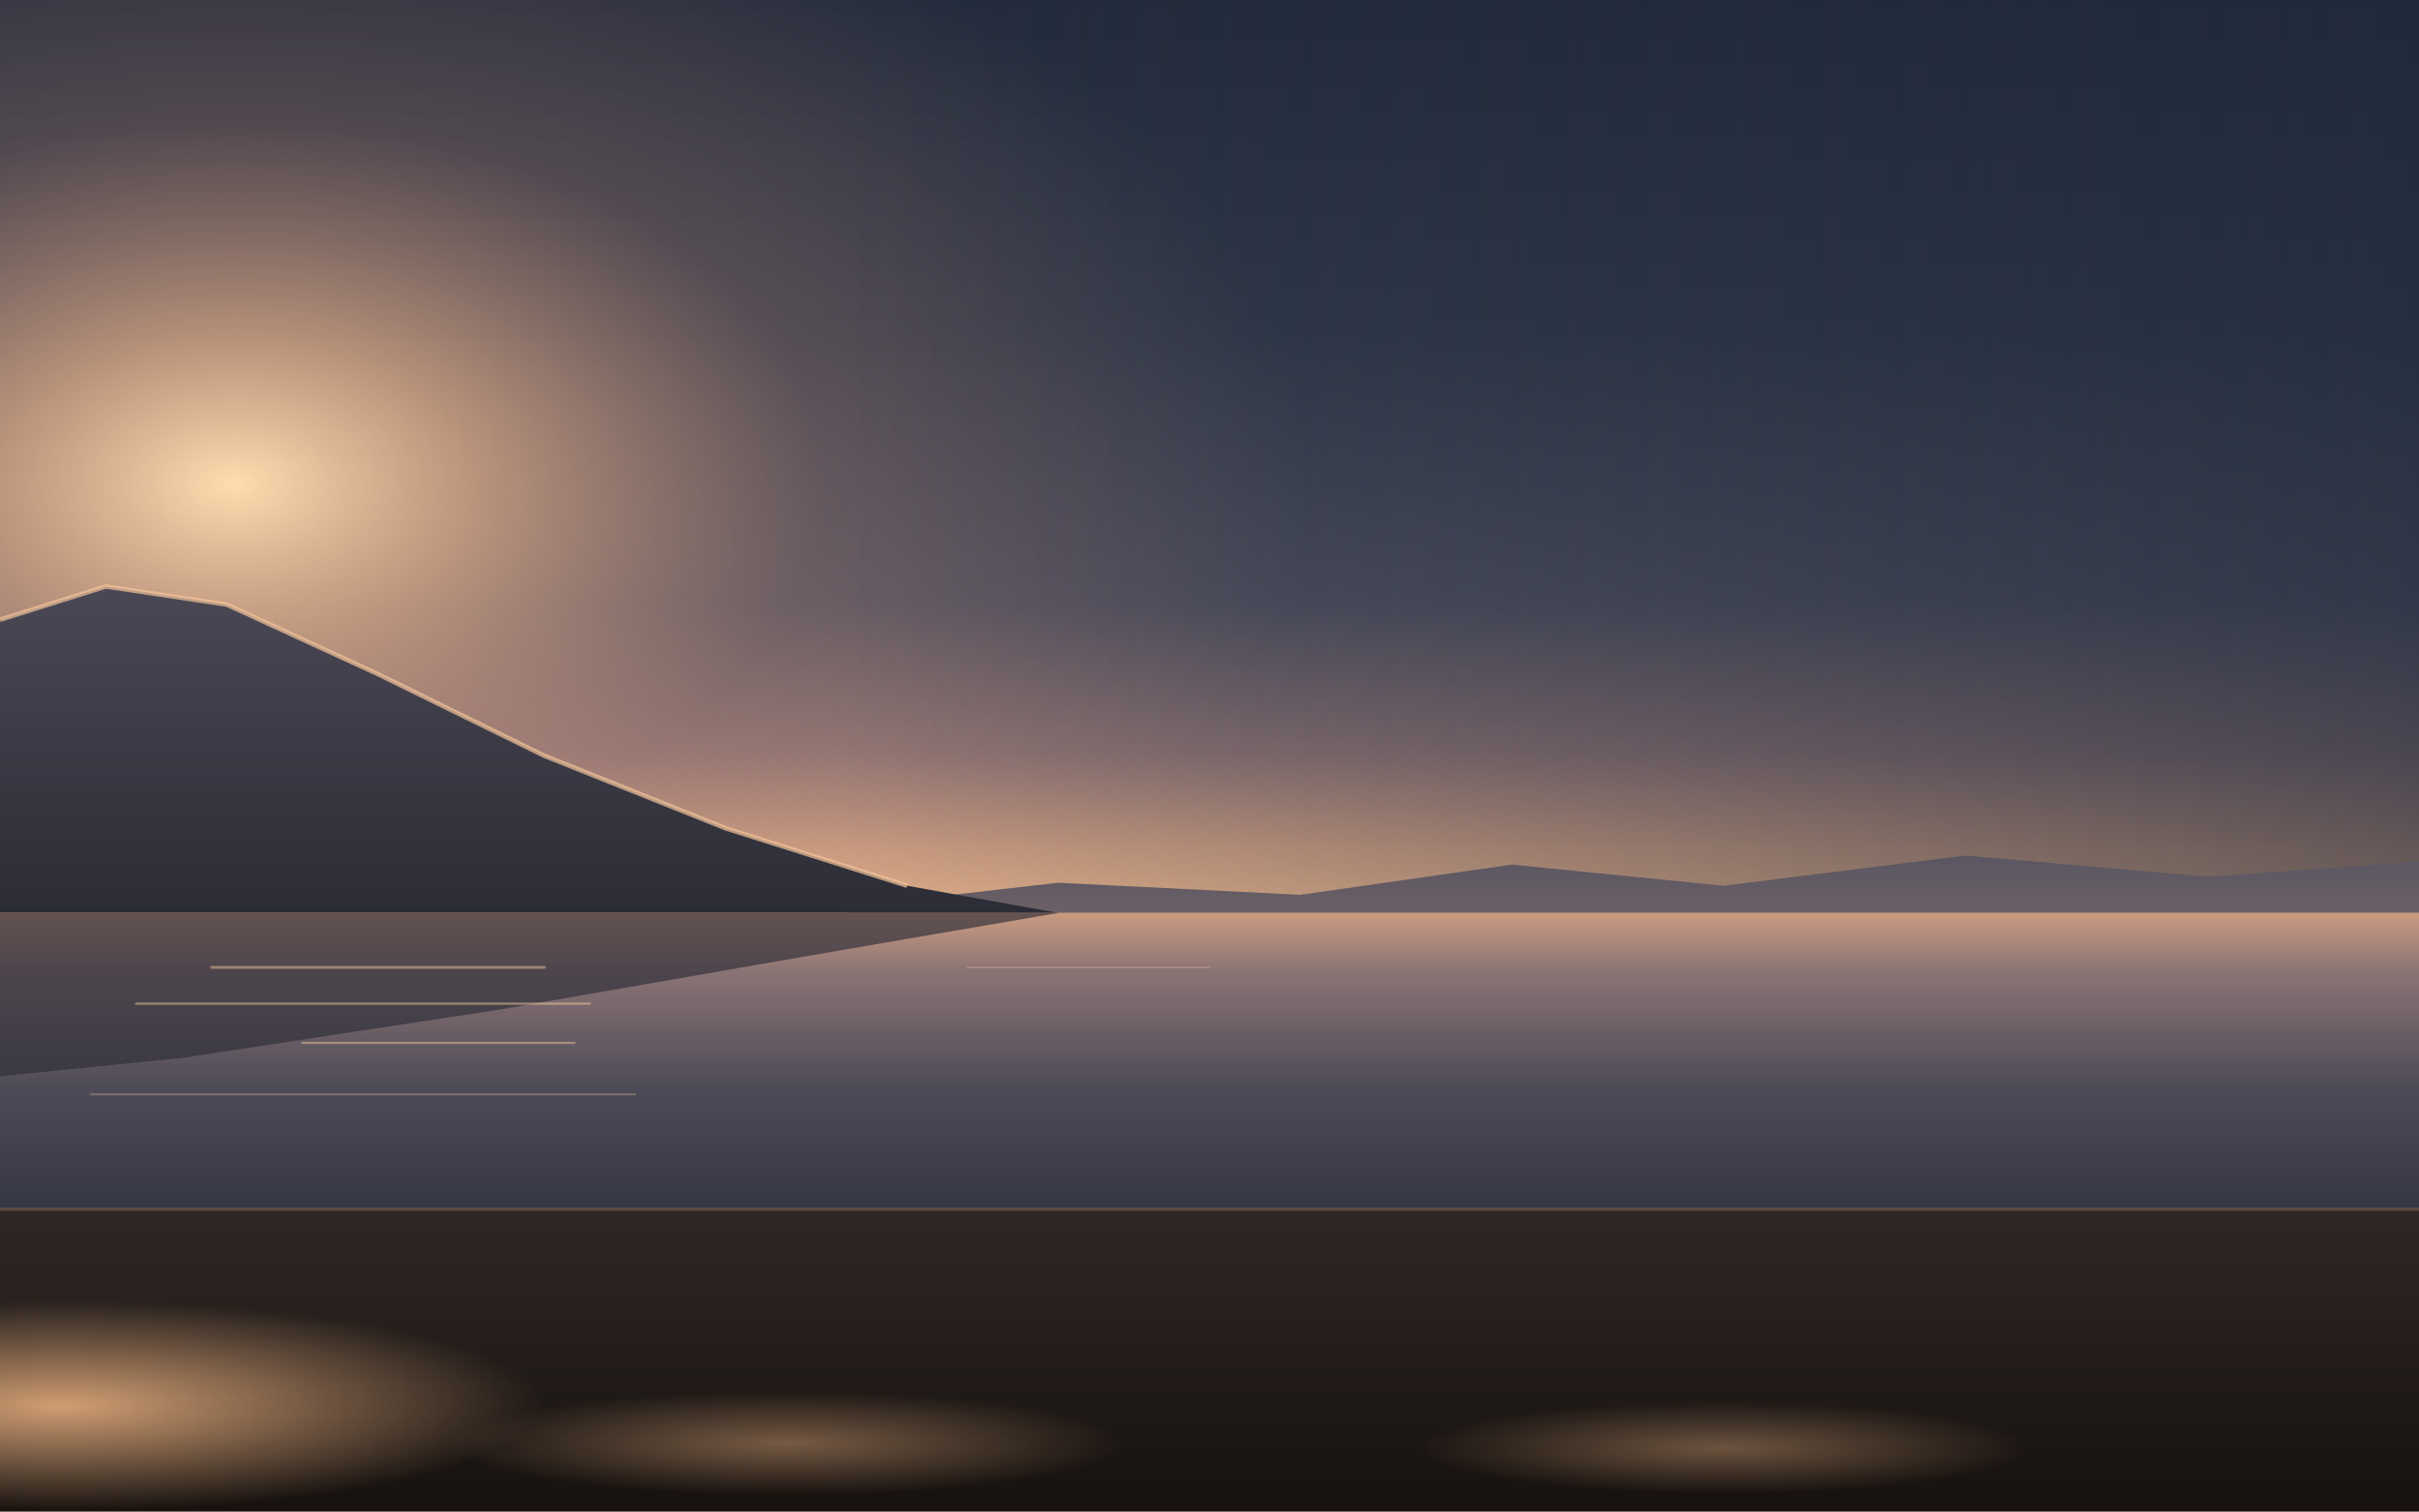
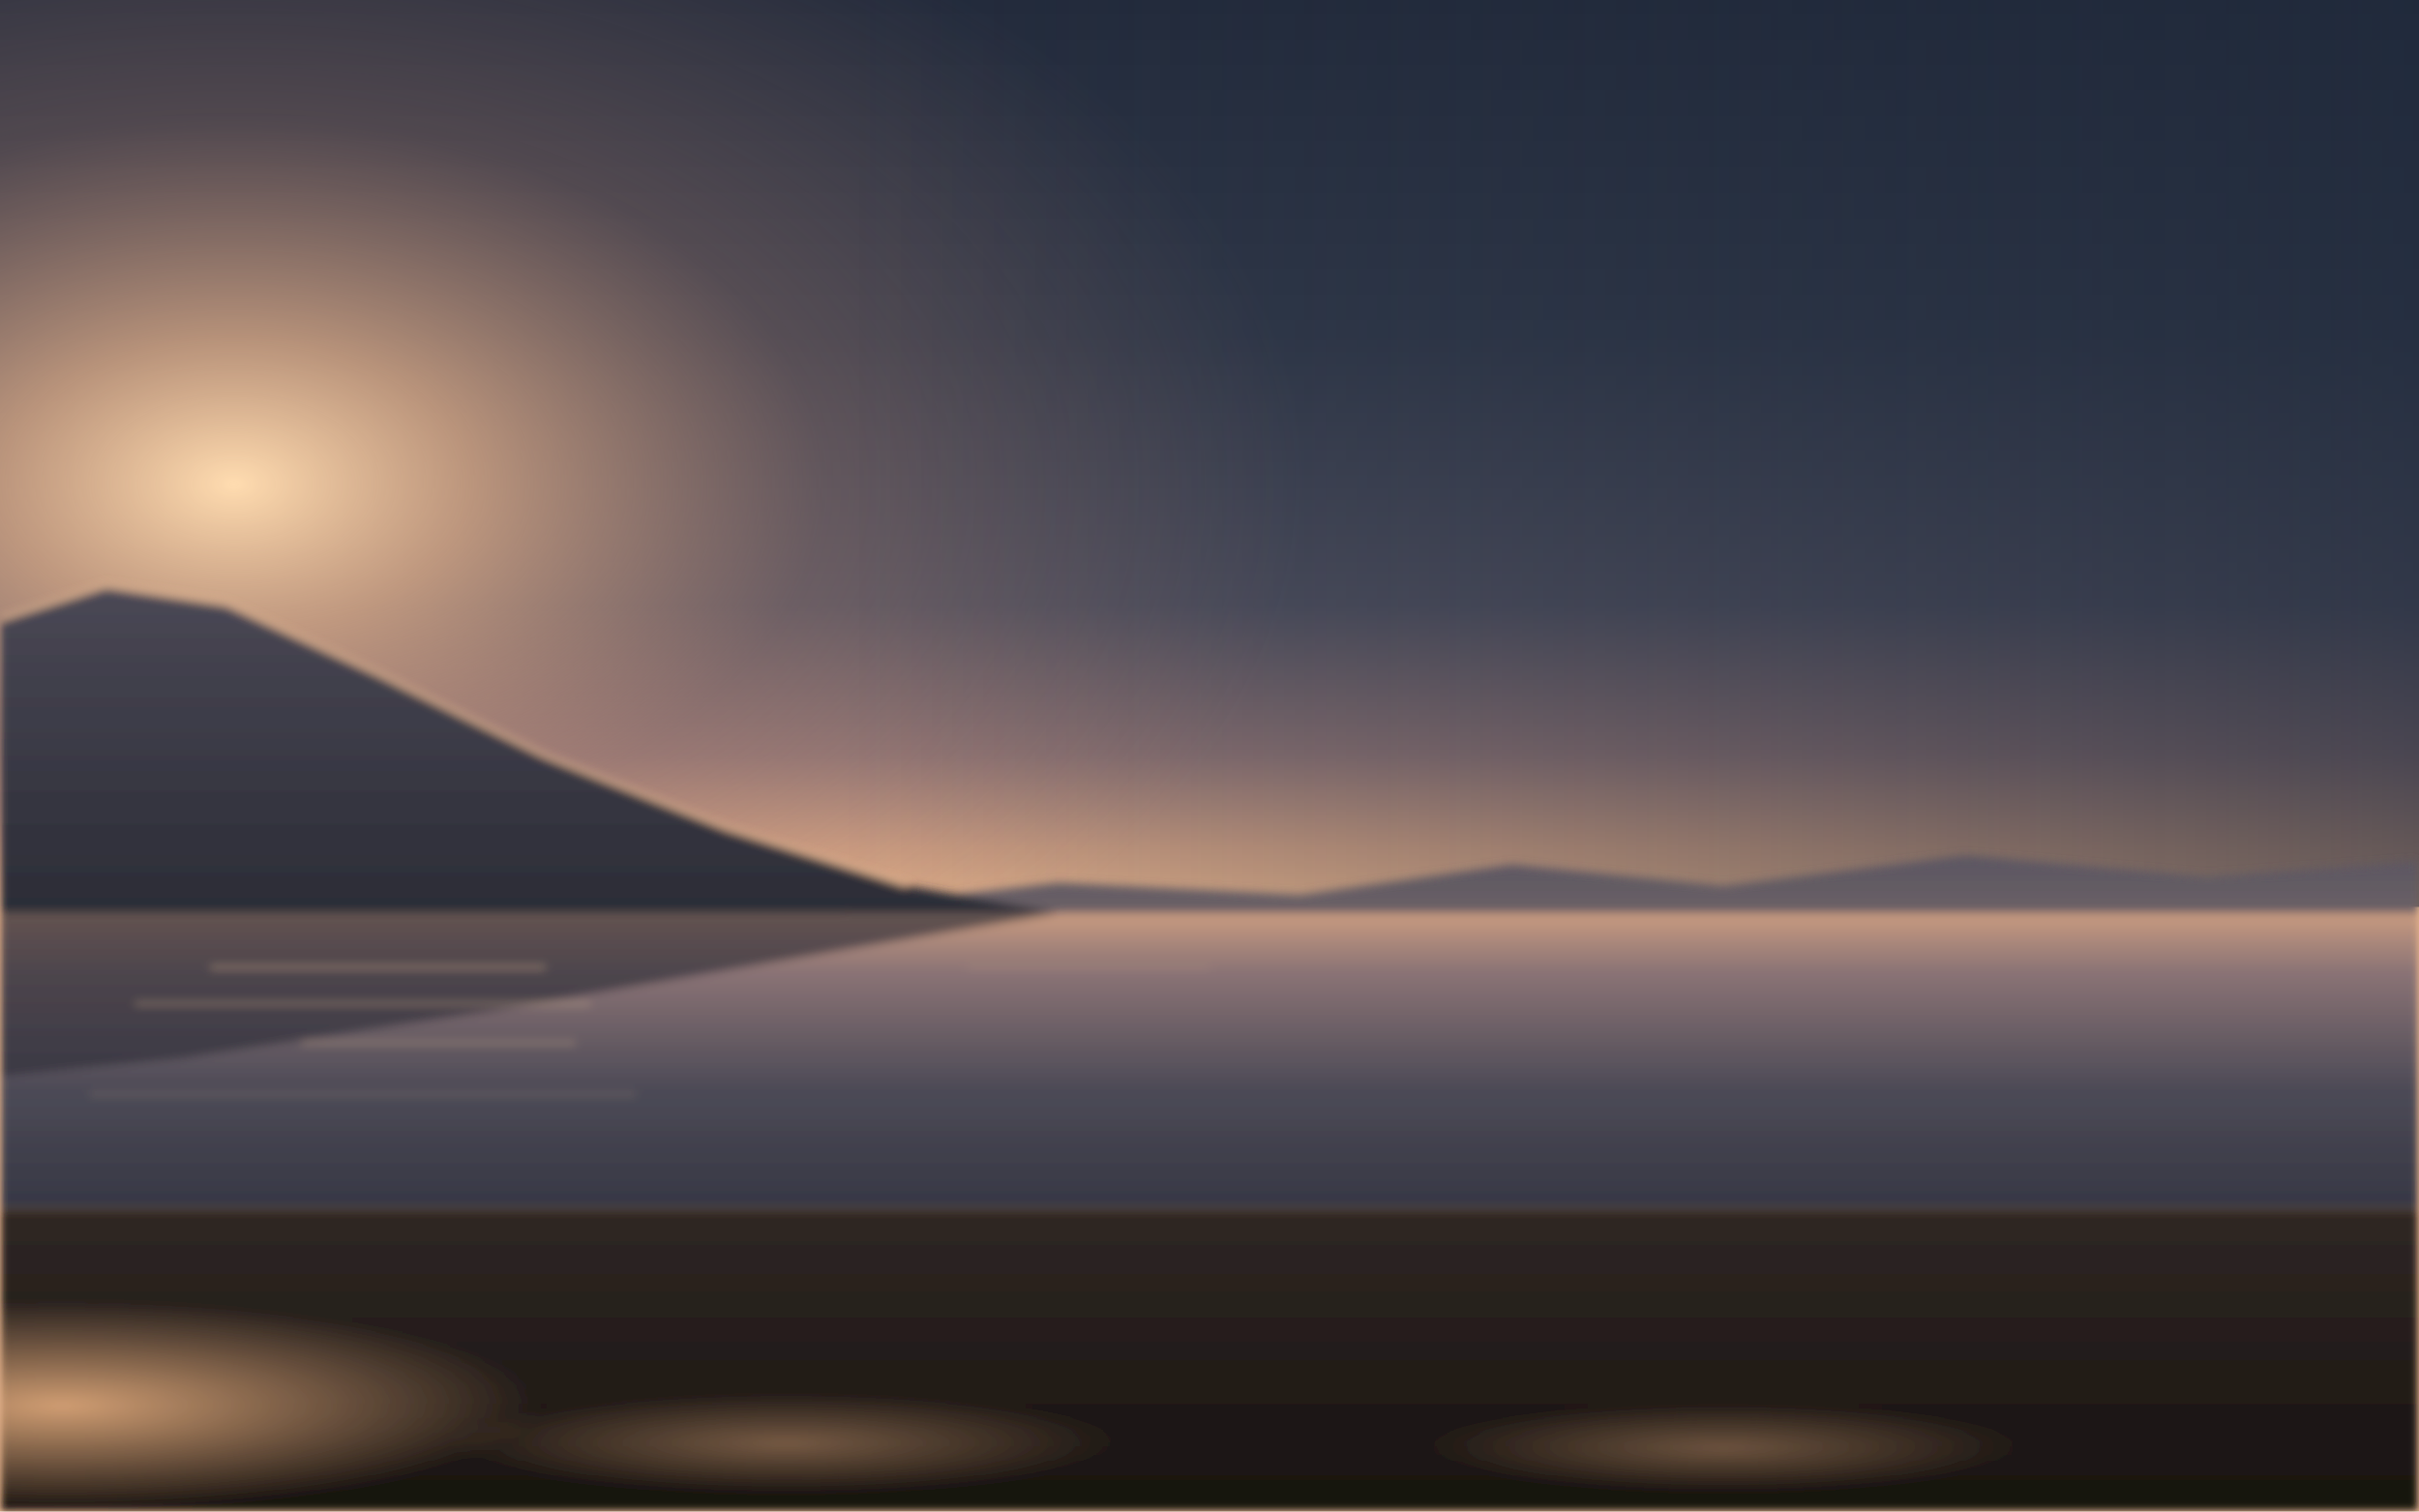
<svg xmlns="http://www.w3.org/2000/svg" viewBox="0 0 1600 1000" preserveAspectRatio="xMidYMid slice">
  <defs>
+     <filter id="soft" x="-5%" y="-5%" width="110%" height="110%">
+       <feGaussianBlur stdDeviation="3" />
+     </filter>
    <linearGradient id="sky" x1="0" y1="0" x2="0" y2="1">
      <stop offset="0" stop-color="#232b3c" />
      <stop offset="0.22" stop-color="#303849" />
      <stop offset="0.4" stop-color="#4d4e5d" />
      <stop offset="0.5" stop-color="#8a7172" />
      <stop offset="0.56" stop-color="#c79a80" />
      <stop offset="0.6" stop-color="#e2b18a" />
    </linearGradient>
    <radialGradient id="sun" cx="0.1" cy="0.32" r="0.44">
      <stop offset="0" stop-color="#ffdcb0" stop-opacity="1" />
      <stop offset="0.22" stop-color="#f0b88e" stop-opacity="0.7" />
      <stop offset="0.55" stop-color="#c98f78" stop-opacity="0.25" />
      <stop offset="1" stop-color="#c98f78" stop-opacity="0" />
    </radialGradient>
    <linearGradient id="coolRight" x1="0" y1="0" x2="1" y2="0">
      <stop offset="0.35" stop-color="#1f293b" stop-opacity="0" />
      <stop offset="1" stop-color="#1f293b" stop-opacity="0.6" />
    </linearGradient>
    <linearGradient id="mountain" x1="0" y1="0" x2="0" y2="1">
      <stop offset="0" stop-color="#4a4855" />
      <stop offset="1" stop-color="#2b2c36" />
    </linearGradient>
    <linearGradient id="far" x1="0" y1="0" x2="0" y2="1">
      <stop offset="0" stop-color="#5a5662" />
      <stop offset="1" stop-color="#6b6066" />
    </linearGradient>
    <linearGradient id="lake" x1="0" y1="0" x2="0" y2="1">
      <stop offset="0" stop-color="#c99b80" />
      <stop offset="0.2" stop-color="#8a7375" />
      <stop offset="0.6" stop-color="#4c4a56" />
      <stop offset="1" stop-color="#363744" />
    </linearGradient>
    <linearGradient id="deck" x1="0" y1="0" x2="0" y2="1">
      <stop offset="0" stop-color="#2f2724" />
      <stop offset="1" stop-color="#17120f" />
    </linearGradient>
    <radialGradient id="glint" cx="0.5" cy="0.5" r="0.5">
      <stop offset="0" stop-color="#f0b583" stop-opacity="0.85" />
      <stop offset="1" stop-color="#f0b583" stop-opacity="0" />
    </radialGradient>
  </defs>
  <rect width="1600" height="1000" fill="url(#sky)" />
  <rect width="1600" height="1000" fill="url(#sun)" />
  <rect width="1600" height="600" fill="url(#coolRight)" />
-   <path d="M560 600 L700 584 L860 592 L1000 572 L1140 586 L1300 566 L1460 580 L1600 570 L1600 604 L560 604 Z" fill="url(#far)" />
-   <path d="M0 410 L70 388 L150 400 L250 446 L360 500 L480 548 L600 586 L700 604 L0 604 Z" fill="url(#mountain)" />
-   <path d="M0 410 L70 388 L150 400 L250 446 L360 500 L480 548 L600 586" fill="none" stroke="#f2c49a" stroke-opacity="0.7" stroke-width="3" />
-   <rect y="604" width="1600" height="196" fill="url(#lake)" />
-   <path d="M0 604 L700 604 L560 628 L330 668 L120 700 L0 712 Z" fill="#2c2d37" opacity="0.65" />
-   <g stroke="#f3cf9f" stroke-linecap="round" opacity="0.45">
-     <path d="M140 640h220" stroke-width="2" />
-     <path d="M90 664h300" stroke-width="1.6" />
-     <path d="M200 690h180" stroke-width="1.4" />
-     <path d="M60 724h360" stroke-width="1.2" opacity="0.7" />
-     <path d="M640 640h160" stroke-width="1.2" opacity="0.5" />
+   <g filter="url(#soft)">
+     <path d="M560 600 L700 584 L860 592 L1000 572 L1140 586 L1300 566 L1460 580 L1600 570 L1600 604 L560 604 Z" fill="url(#far)" />
+     <path d="M0 410 L70 388 L150 400 L250 446 L360 500 L480 548 L600 586 L700 604 L0 604 Z" fill="url(#mountain)" />
+     <path d="M0 410 L70 388 L150 400 L250 446 L360 500 L480 548 L600 586" fill="none" stroke="#f2c49a" stroke-opacity="0.7" stroke-width="3" />
+     <rect y="604" width="1600" height="196" fill="url(#lake)" />
+     <path d="M0 604 L700 604 L560 628 L330 668 L120 700 L0 712 Z" fill="#2c2d37" opacity="0.65" />
+     <g stroke="#f3cf9f" stroke-linecap="round" opacity="0.45">
+       <path d="M140 640h220" stroke-width="2" />
+       <path d="M90 664h300" stroke-width="1.6" />
+       <path d="M200 690h180" stroke-width="1.4" />
+       <path d="M60 724h360" stroke-width="1.2" opacity="0.7" />
+       <path d="M640 640h160" stroke-width="1.2" opacity="0.5" />
+     </g>
+     <rect y="800" width="1600" height="200" fill="url(#deck)" />
+     <path d="M0 800 H1600" stroke="#8a6650" stroke-opacity="0.5" stroke-width="2" />
+     <ellipse cx="40" cy="930" rx="320" ry="70" fill="url(#glint)" />
+     <ellipse cx="520" cy="955" rx="220" ry="34" fill="url(#glint)" opacity="0.5" />
+     <ellipse cx="1140" cy="958" rx="200" ry="30" fill="url(#glint)" opacity="0.45" />
  </g>
-   <rect y="800" width="1600" height="200" fill="url(#deck)" />
-   <path d="M0 800 H1600" stroke="#8a6650" stroke-opacity="0.5" stroke-width="2" />
-   <ellipse cx="40" cy="930" rx="320" ry="70" fill="url(#glint)" />
-   <ellipse cx="520" cy="955" rx="220" ry="34" fill="url(#glint)" opacity="0.5" />
-   <ellipse cx="1140" cy="958" rx="200" ry="30" fill="url(#glint)" opacity="0.45" />
</svg>
